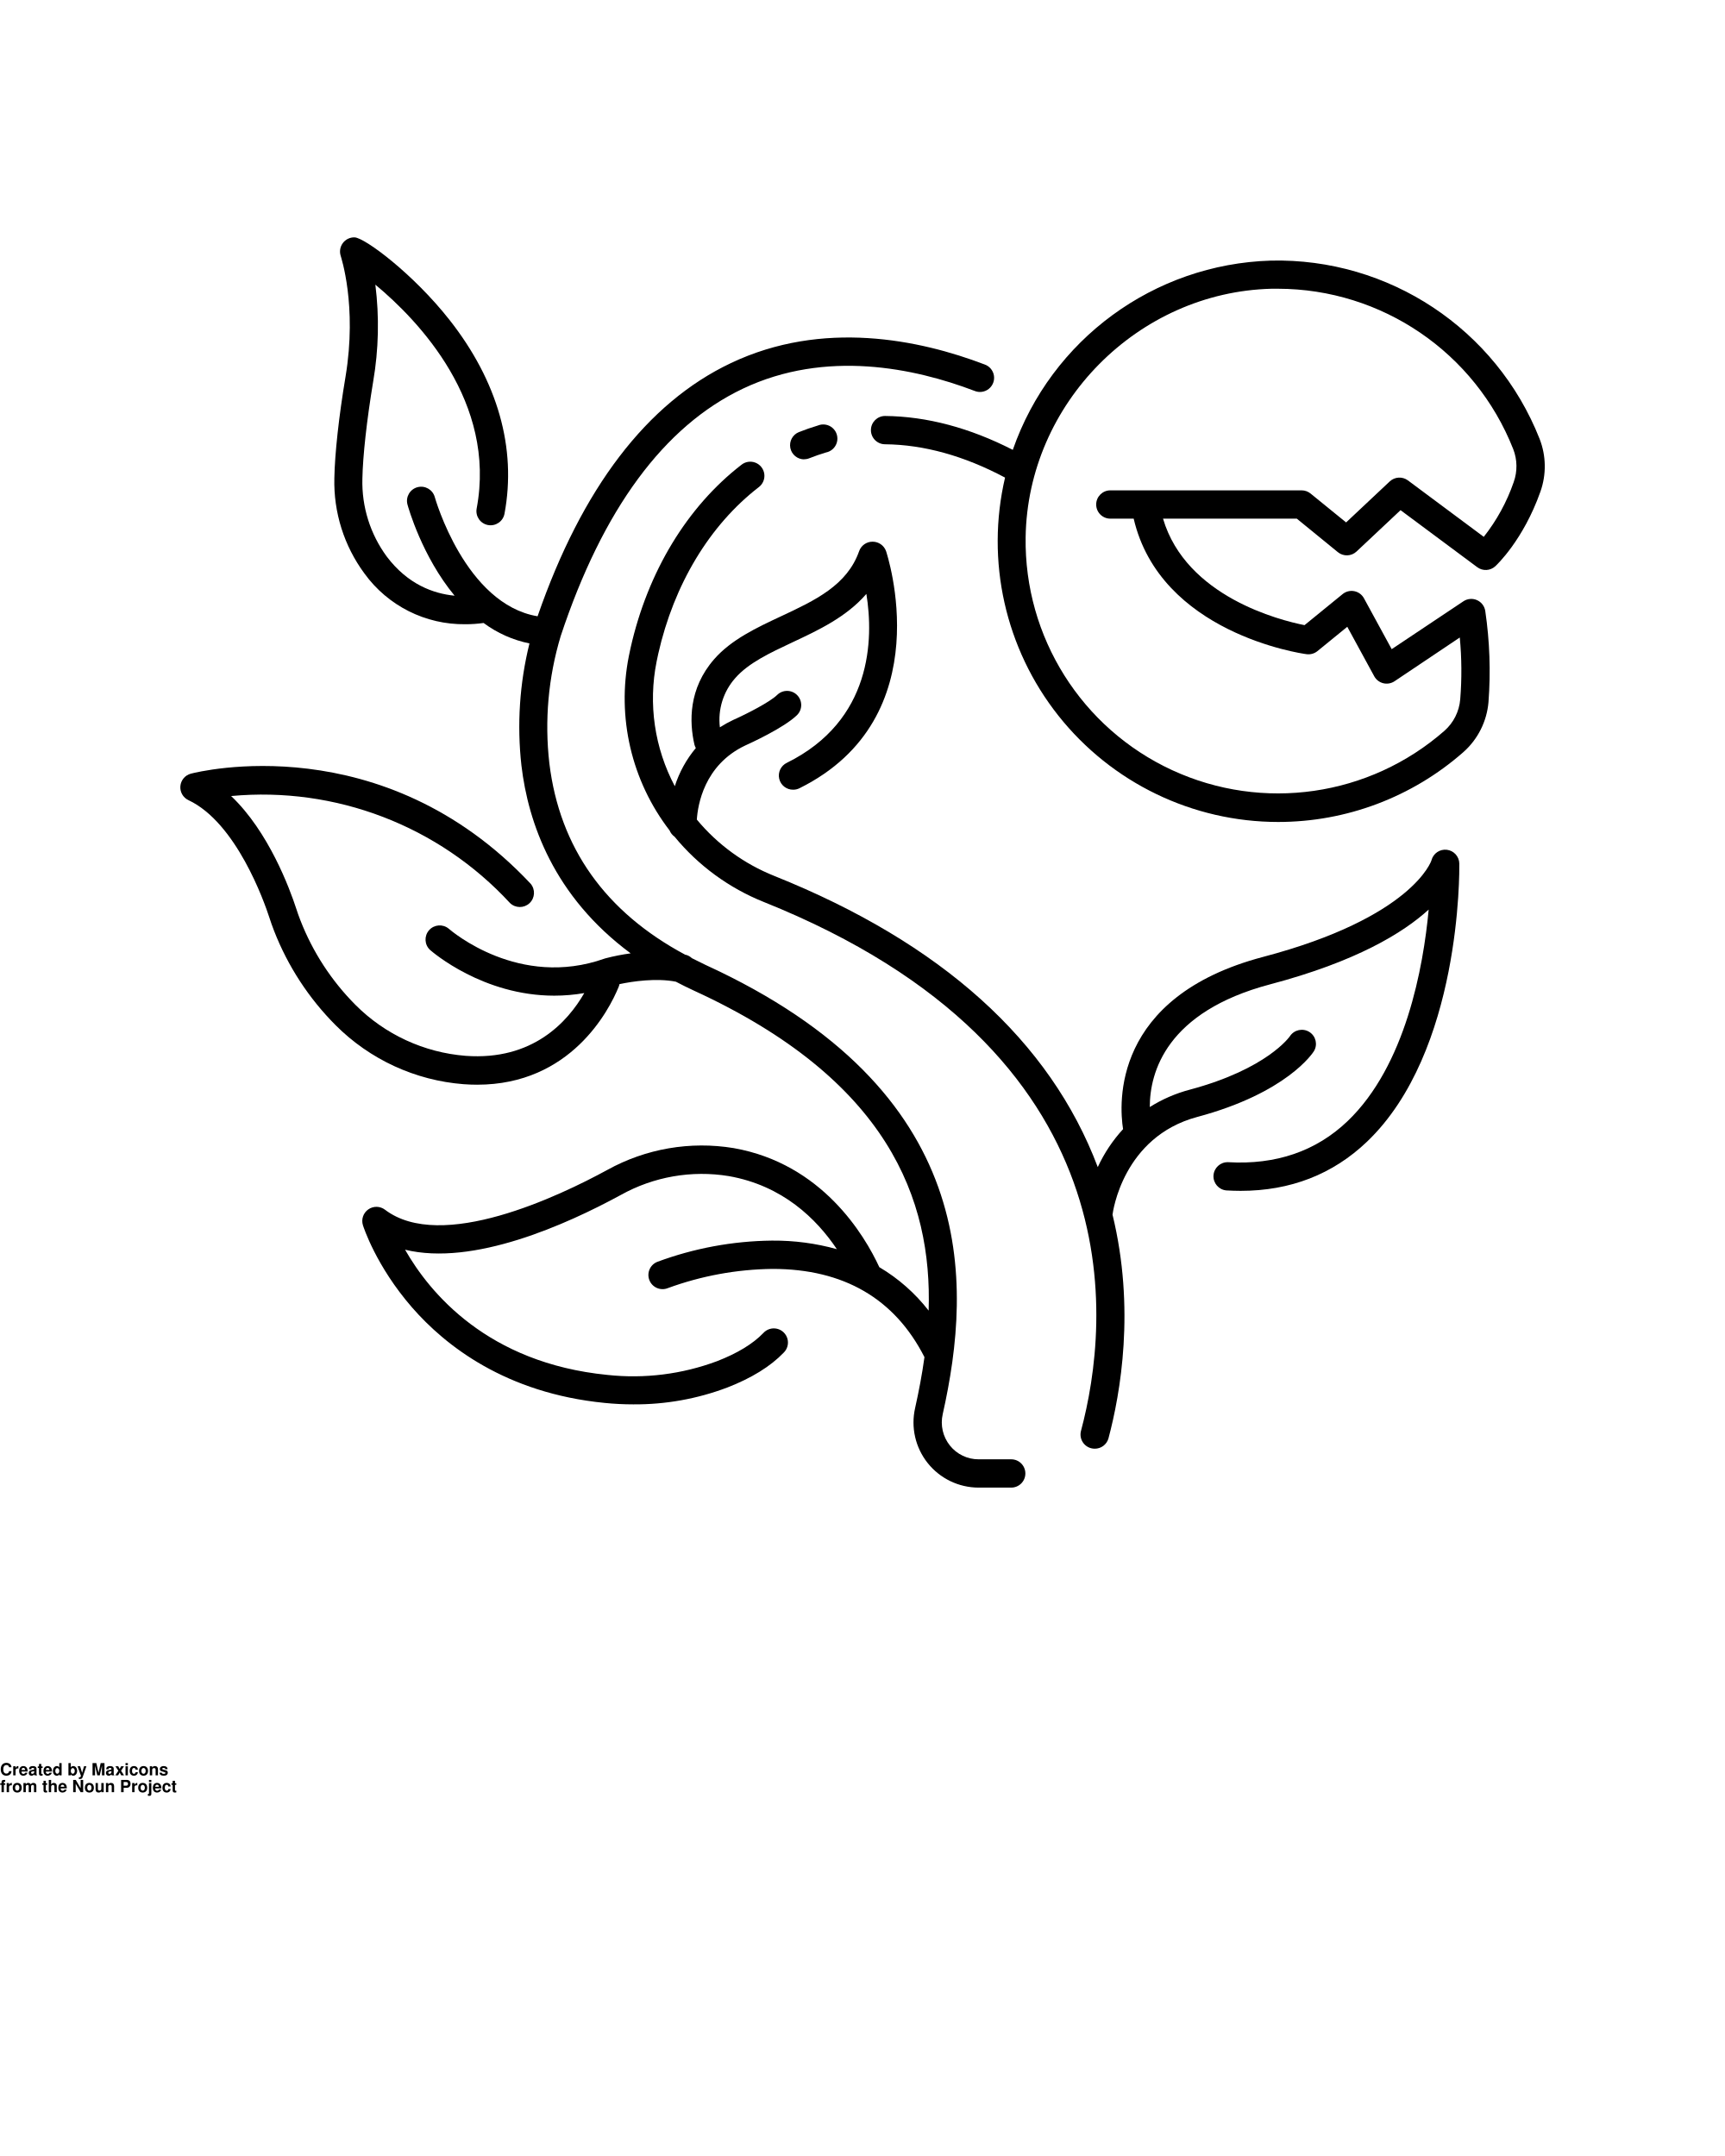
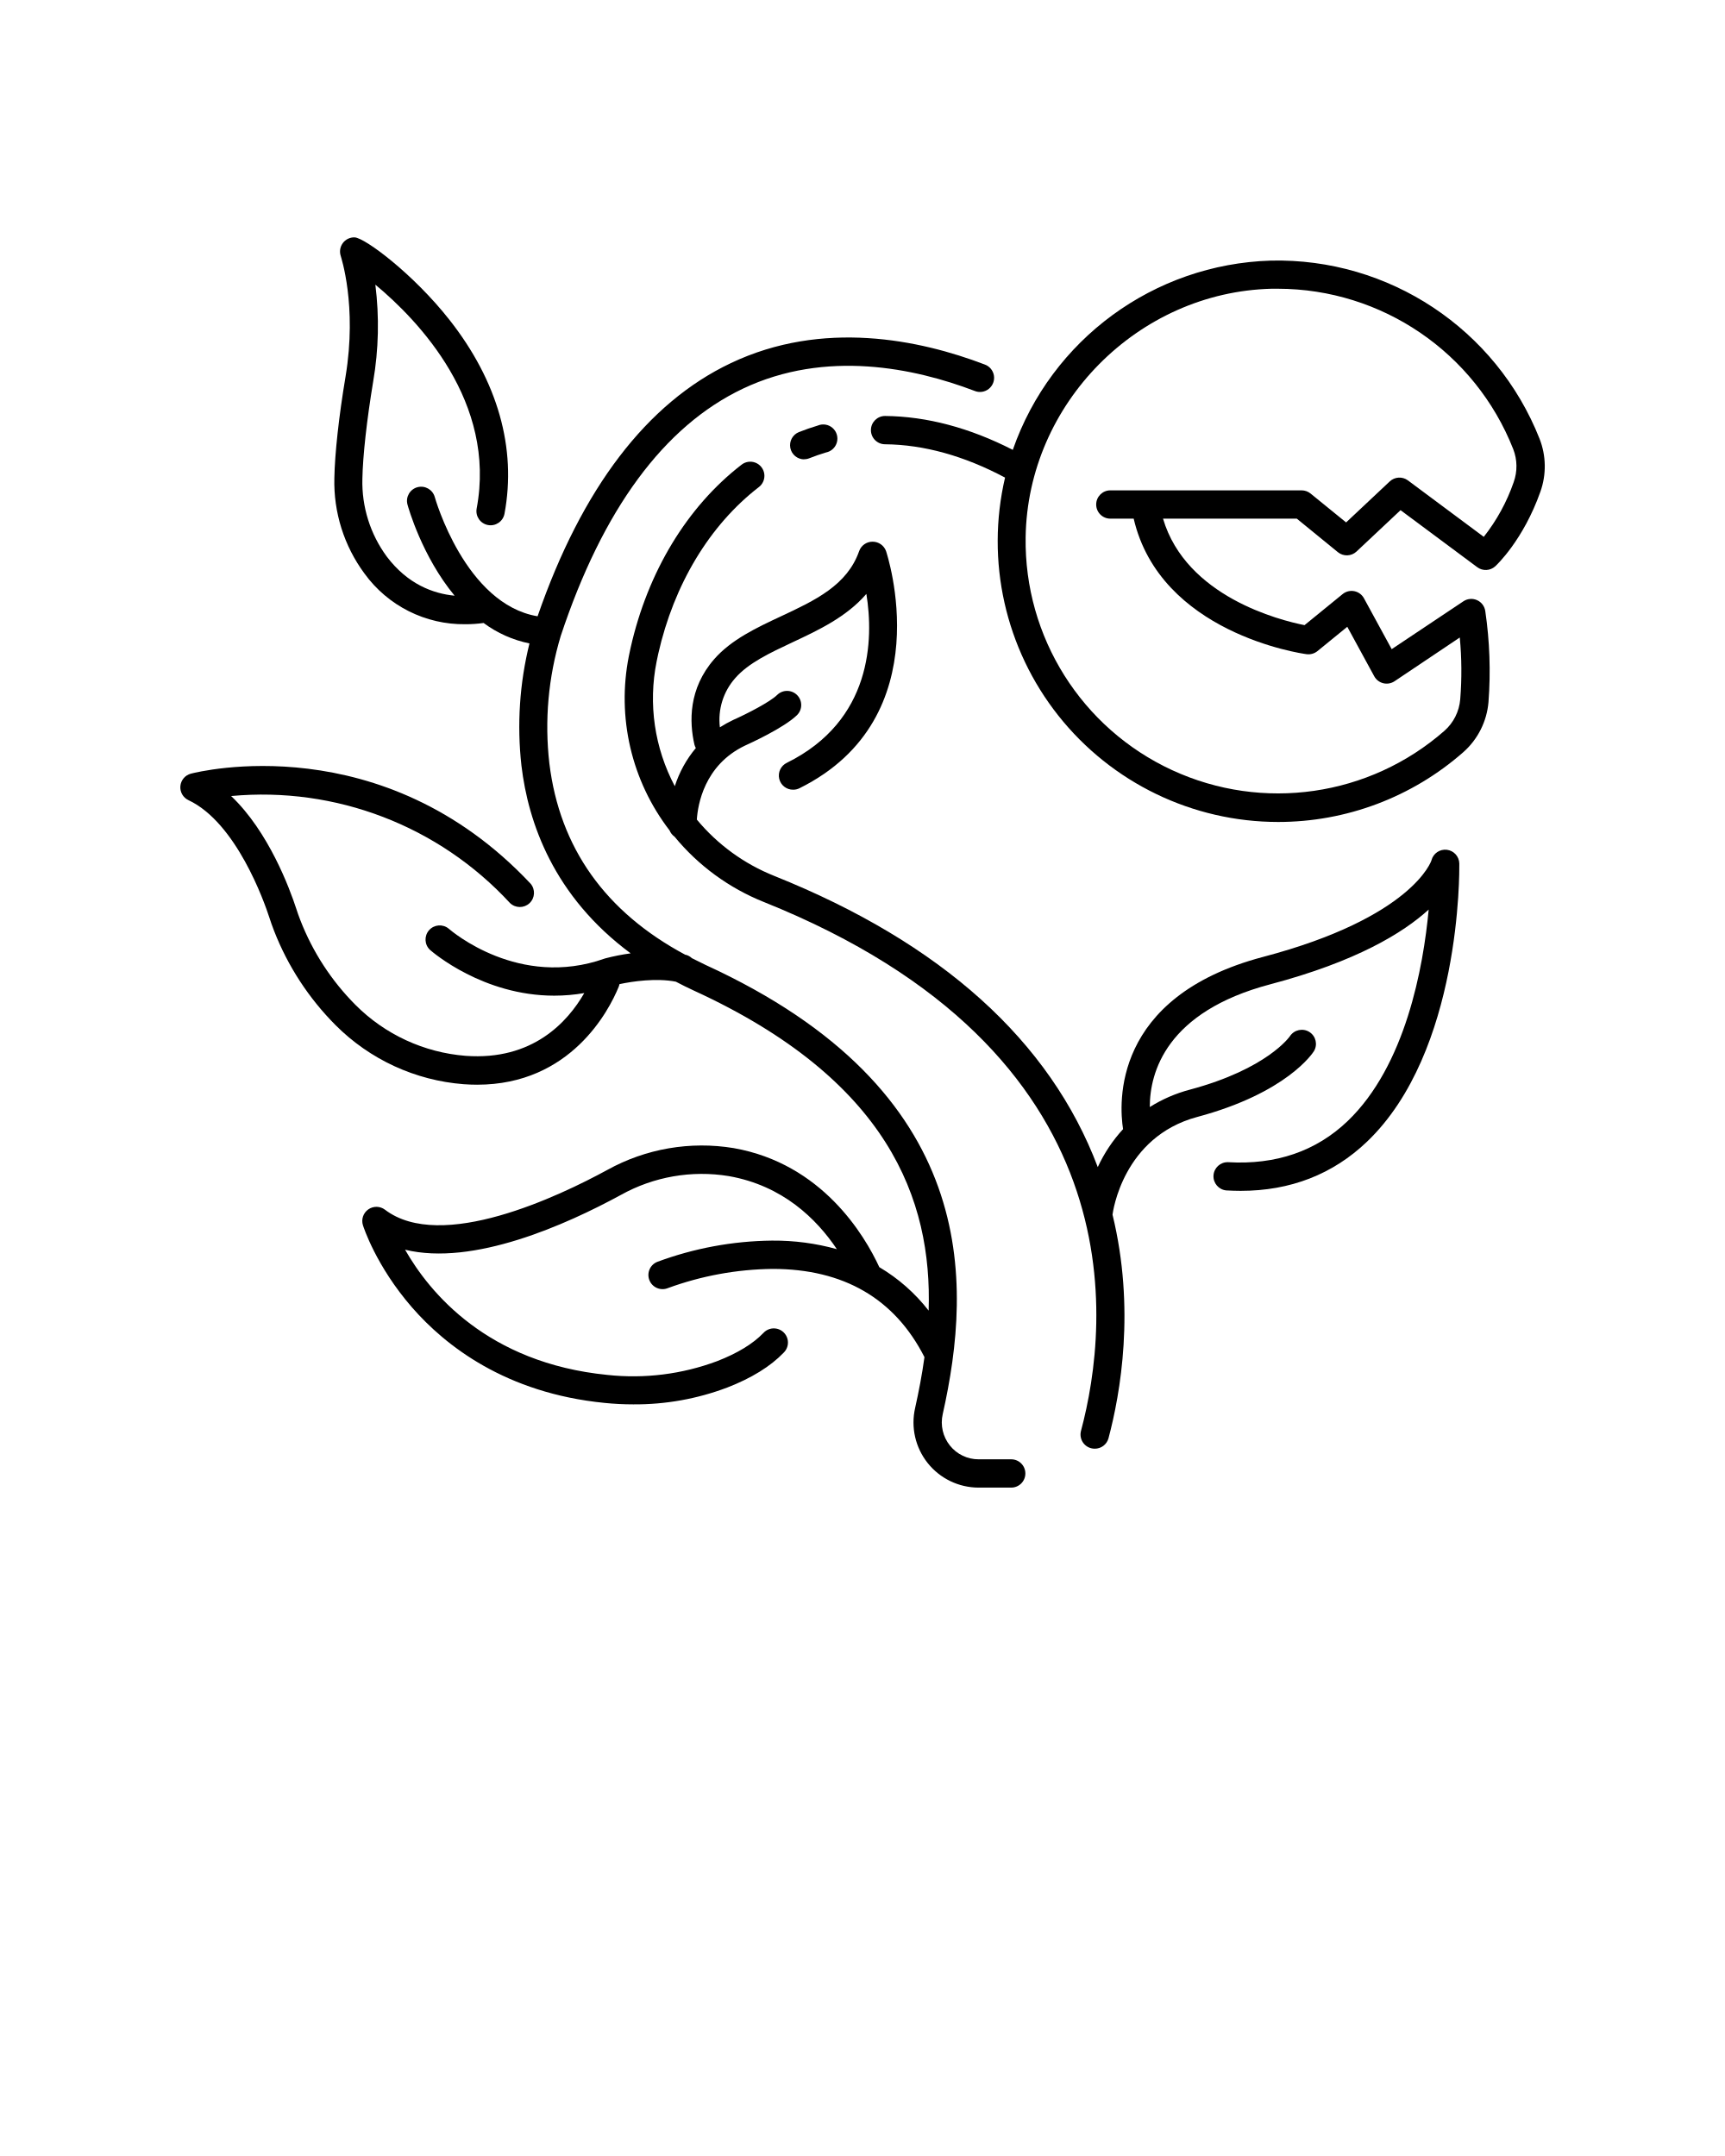
- <svg xmlns="http://www.w3.org/2000/svg" data-name="Layer 2" viewBox="0 0 512 640" x="0px" y="0px">
-   <path d="M238.69,136.32a4,4,0,0,0,1.55-.3c1.62-.64,3.26-1.21,4.9-1.7a4.2,4.2,0,1,0-2.41-8c-1.87.56-3.75,1.21-5.59,1.94a4.2,4.2,0,0,0,1.55,8.1Z" />
-   <path d="M81.35,276.32a81.67,81.67,0,0,0,18.26,28,60.27,60.27,0,0,0,38,17.52c1.39.1,2.73.15,4,.15,27.76,0,39.14-22,42-29a3.75,3.75,0,0,0,.25-.85c3.93-.85,11-1.86,16.74-.73,1.72.9,3.49,1.79,5.34,2.64,57.71,26.47,70.76,62,69.69,95a52.08,52.08,0,0,0-14.64-12.9c-4.4-9.52-17-30.72-43.23-35.34a57.88,57.88,0,0,0-37.49,6.47c-14.28,7.79-49.31,24.52-66,11.82a4.2,4.2,0,0,0-6.55,4.6c.16.49,3.87,12.1,14.58,24.41,9.86,11.32,27.77,25.44,57.16,28.34a83.86,83.86,0,0,0,8.5.43,77.3,77.3,0,0,0,27.91-5c7.19-2.79,12.82-6.27,16.73-10.34a4.2,4.2,0,1,0-6.05-5.82c-3.06,3.18-7.68,6-13.72,8.34a71.08,71.08,0,0,1-32.54,4.08c-35.65-3.53-52.82-24.47-60.06-37.17,20.22,4.94,47.78-7.4,64.07-16.27a49.35,49.35,0,0,1,32-5.58c16,2.81,26.06,12.69,32.09,21.69a69.25,69.25,0,0,0-19.13-2.54h-.18a100.84,100.84,0,0,0-34,6.31,4.2,4.2,0,0,0,3.15,7.79,93.47,93.47,0,0,1,31-5.7h.07c21.12,0,36.27,8.84,45.09,26.19-.71,5.15-1.68,10.2-2.77,15.09a19.34,19.34,0,0,0,18.83,23.64h9.69a4.2,4.2,0,0,0,0-8.4h-9.69a10.84,10.84,0,0,1-8.5-4.08,11,11,0,0,1-2.14-9.32c8.81-39.34,11.11-96-70.4-133.36q-2.07-1-4.05-2a4.11,4.11,0,0,0-1.79-1l-.14,0c-23.74-12.69-37.31-31.77-40.37-56.8a93.84,93.84,0,0,1,3.37-37.84c12.46-37.59,30.65-62.29,54.06-73.41,24.66-11.71,51-6.11,68.73.64a4.2,4.2,0,1,0,3-7.84c-19.27-7.35-48-13.37-75.32-.38-24.88,11.81-44.17,37.11-57.34,75.14-21.51-3.6-30.44-35.1-30.53-35.44a4.2,4.2,0,0,0-8.1,2.22c.27,1,4.34,15.44,14,27.11-6.3-.61-13.89-3.36-20.12-11.6a37.29,37.29,0,0,1-7.25-23.12c.13-6.82,1.3-17.35,3.21-28.9a97.75,97.75,0,0,0,.64-28.71c12.86,10.69,36,34.87,30.07,66.45a4.2,4.2,0,0,0,8.26,1.55c3.63-19.44-2-39.33-16.3-57.51-10.72-13.64-25.08-24.37-28.18-24.53A4.21,4.21,0,0,0,101.14,76c0,.14,4.94,14.58,1.42,35.8-2,11.93-3.19,22.91-3.32,30.11a45.72,45.72,0,0,0,8.94,28.34,36.4,36.4,0,0,0,29.94,15.05,38.74,38.74,0,0,0,5.42-.37A34.33,34.33,0,0,0,157.15,191a103.09,103.09,0,0,0-2.38,36.27c2,16.89,9.53,38.78,32.42,55.73a62,62,0,0,0-7.5,1.48l-.26.08c-25.34,9-45.36-8.12-46.25-8.89a4.2,4.2,0,0,0-5.55,6.3c.79.69,15.73,13.59,36.89,13.59a52.24,52.24,0,0,0,8.9-.77c-4.89,8.5-15.27,20.1-35.22,18.63a51.93,51.93,0,0,1-32.67-15.1,73.13,73.13,0,0,1-16.37-25.13c-.48-1.2-.9-2.44-1.24-3.49-1.92-5.88-8.18-22.84-19.32-33.4a100,100,0,0,1,82.77,31.76,4.2,4.2,0,0,0,6.12-5.74c-44-46.85-98.54-33.26-100.84-32.66a4.2,4.2,0,0,0-.72,7.86c14.21,6.67,22.49,30.15,24,34.79C80.32,273.51,80.79,274.9,81.35,276.32Z" />
-   <path d="M233.58,226.42a4.2,4.2,0,0,0,1.86,8,4.1,4.1,0,0,0,1.86-.44C279.57,213,263.13,164.11,263,163.62a4.23,4.23,0,0,0-4-2.82h0a4.2,4.2,0,0,0-4,2.81c-3.57,10.16-13.11,14.62-23.2,19.34-7.24,3.39-14.72,6.89-19.82,12.72-7.66,8.77-7.41,18.65-5.86,25.39a4.69,4.69,0,0,0,.41,1,33.57,33.57,0,0,0-6.24,11.32,55.54,55.54,0,0,1-5.4-37q.22-1.12.48-2.28c4.66-20.64,15.25-38.2,29.8-49.46a4.2,4.2,0,1,0-5.14-6.64c-16.09,12.45-27.76,31.72-32.85,54.26-.18.82-.36,1.64-.52,2.45a64.27,64.27,0,0,0,12.08,51.8,4.18,4.18,0,0,0,1.47,1.85,66.12,66.12,0,0,0,26.52,19.4c110.89,44.47,102.76,124.61,94.12,157a4.2,4.2,0,0,0,3,5.14,4.08,4.08,0,0,0,1.09.14A4.2,4.2,0,0,0,329,427c3.57-13.39,8-38.55,1.21-66.43.09-.74,3.05-23.07,25.12-29,26.65-7.13,34.31-19,34.63-19.49a4.18,4.18,0,0,0-1.3-5.73,4.23,4.23,0,0,0-5.79,1.23c-.07.1-6.67,9.71-29.71,15.88a42.77,42.77,0,0,0-11.89,5.16c0-10.3,4.87-28.28,35.78-36.44,25.45-6.73,39.41-15.24,47-22.18-1.59,17.12-6.85,46.34-24.09,62.82-9.36,8.94-21.29,13-35.47,12.17a4.2,4.2,0,0,0-.51,8.38c1.44.08,2.85.13,4.25.13,14.76,0,27.38-4.9,37.53-14.61,27.93-26.7,27.41-80.27,27.38-82.54a4.2,4.2,0,0,0-8.26-1c0,.17-5.6,17-50,28.71-44.93,11.87-42.71,43.7-41.54,51.12a43.79,43.79,0,0,0-7.51,11.27c-14.15-37.48-46.41-66.55-96-86.43a57.66,57.66,0,0,1-23-16.73c.27-4.24,2.14-16.22,14.38-22,1.16-.52,11.45-5.2,15.34-9a4.2,4.2,0,0,0-5.88-6c-2.14,2.1-9,5.62-13,7.4a35.45,35.45,0,0,0-4,2.21,18.64,18.64,0,0,1,4.56-14.61c3.93-4.5,10.3-7.48,17-10.63,7.65-3.58,16-7.5,21.92-14.36C259.34,189.77,258.85,213.91,233.58,226.42Z" />
-   <path d="M377.19,77.36a83.79,83.79,0,0,0-76.58,56.18c-12.79-6.55-25.54-9.94-37.91-10.06h0a4.2,4.2,0,0,0,0,8.4c11.52.11,23.49,3.44,35.61,9.89A83.29,83.29,0,0,0,379.36,244a83.21,83.21,0,0,0,54.92-20.68,22.35,22.35,0,0,0,7.52-14.91,122.08,122.08,0,0,0-.95-27,4.2,4.2,0,0,0-6.49-2.92L413.07,192.7l-8.23-15.1a4.19,4.19,0,0,0-6.34-1.24l-11.3,9.21c-7.27-1.44-35.14-8.41-42-31.61h39.71l12.19,9.95a4.2,4.2,0,0,0,5.53-.19l13.07-12.28,22.77,16.93a4.2,4.2,0,0,0,5.34-.27c.34-.31,8.29-7.71,13.4-22.15a22.44,22.44,0,0,0-.24-15.68A83.69,83.69,0,0,0,377.19,77.36Zm72.08,65.79a55.48,55.48,0,0,1-8.87,16.21L417.88,142.6a4.22,4.22,0,0,0-5.39.31l-12.95,12.17L389,146.51a4.22,4.22,0,0,0-2.65-.95H329.56a4.2,4.2,0,1,0,0,8.4h6.93c7.9,33.89,49.48,40,51.3,40.23a4.24,4.24,0,0,0,3.23-.9l8.87-7.23,8,14.69a4.2,4.2,0,0,0,6,1.49l19.39-13a104.74,104.74,0,0,1,.13,18.36,14,14,0,0,1-4.69,9.34,74.92,74.92,0,0,1-124.3-57.45c.58-39.68,33.31-72.78,73-73.78.63,0,1.26,0,1.9,0a75.2,75.2,0,0,1,69.82,47.6A14,14,0,0,1,449.27,143.15Z" />
-   <text x="0" y="527" fill="#000000" font-size="5px" font-weight="bold" font-family="'Helvetica Neue', Helvetica, Arial-Unicode, Arial, Sans-serif">Created by Maxicons</text>
-   <text x="0" y="532" fill="#000000" font-size="5px" font-weight="bold" font-family="'Helvetica Neue', Helvetica, Arial-Unicode, Arial, Sans-serif">from the Noun Project</text>
+ <svg xmlns="http://www.w3.org/2000/svg" data-name="Layer 2" viewBox="0 0 512 640" x="0px" y="0px" version="1.1" id="svg16">
+   <defs id="defs20" />
+   <path d="M238.69,136.32a4,4,0,0,0,1.55-.3c1.62-.64,3.26-1.21,4.9-1.7a4.2,4.2,0,1,0-2.41-8c-1.87.56-3.75,1.21-5.59,1.94a4.2,4.2,0,0,0,1.55,8.1Z" id="path4" />
+   <path d="M81.35,276.32a81.67,81.67,0,0,0,18.26,28,60.27,60.27,0,0,0,38,17.52c1.39.1,2.73.15,4,.15,27.76,0,39.14-22,42-29a3.75,3.75,0,0,0,.25-.85c3.93-.85,11-1.86,16.74-.73,1.72.9,3.49,1.79,5.34,2.64,57.71,26.47,70.76,62,69.69,95a52.08,52.08,0,0,0-14.64-12.9c-4.4-9.52-17-30.72-43.23-35.34a57.88,57.88,0,0,0-37.49,6.47c-14.28,7.79-49.31,24.52-66,11.82a4.2,4.2,0,0,0-6.55,4.6c.16.49,3.87,12.1,14.58,24.41,9.86,11.32,27.77,25.44,57.16,28.34a83.86,83.86,0,0,0,8.5.43,77.3,77.3,0,0,0,27.91-5c7.19-2.79,12.82-6.27,16.73-10.34a4.2,4.2,0,1,0-6.05-5.82c-3.06,3.18-7.68,6-13.72,8.34a71.08,71.08,0,0,1-32.54,4.08c-35.65-3.53-52.82-24.47-60.06-37.17,20.22,4.94,47.78-7.4,64.07-16.27a49.35,49.35,0,0,1,32-5.58c16,2.81,26.06,12.69,32.09,21.69a69.25,69.25,0,0,0-19.13-2.54h-.18a100.84,100.84,0,0,0-34,6.31,4.2,4.2,0,0,0,3.15,7.79,93.47,93.47,0,0,1,31-5.7h.07c21.12,0,36.27,8.84,45.09,26.19-.71,5.15-1.68,10.2-2.77,15.09a19.34,19.34,0,0,0,18.83,23.64h9.69a4.2,4.2,0,0,0,0-8.4h-9.69a10.84,10.84,0,0,1-8.5-4.08,11,11,0,0,1-2.14-9.32c8.81-39.34,11.11-96-70.4-133.36q-2.07-1-4.05-2a4.11,4.11,0,0,0-1.79-1l-.14,0c-23.74-12.69-37.31-31.77-40.37-56.8a93.84,93.84,0,0,1,3.37-37.84c12.46-37.59,30.65-62.29,54.06-73.41,24.66-11.71,51-6.11,68.73.64a4.2,4.2,0,1,0,3-7.84c-19.27-7.35-48-13.37-75.32-.38-24.88,11.81-44.17,37.11-57.34,75.14-21.51-3.6-30.44-35.1-30.53-35.44a4.2,4.2,0,0,0-8.1,2.22c.27,1,4.34,15.44,14,27.11-6.3-.61-13.89-3.36-20.12-11.6a37.29,37.29,0,0,1-7.25-23.12c.13-6.82,1.3-17.35,3.21-28.9a97.75,97.75,0,0,0,.64-28.71c12.86,10.69,36,34.87,30.07,66.45a4.2,4.2,0,0,0,8.26,1.55c3.63-19.44-2-39.33-16.3-57.51-10.72-13.64-25.08-24.37-28.18-24.53A4.21,4.21,0,0,0,101.14,76c0,.14,4.94,14.58,1.42,35.8-2,11.93-3.19,22.91-3.32,30.11a45.72,45.72,0,0,0,8.94,28.34,36.4,36.4,0,0,0,29.94,15.05,38.74,38.74,0,0,0,5.42-.37A34.33,34.33,0,0,0,157.15,191a103.09,103.09,0,0,0-2.38,36.27c2,16.89,9.53,38.78,32.42,55.73a62,62,0,0,0-7.5,1.48l-.26.08c-25.34,9-45.36-8.12-46.25-8.89a4.2,4.2,0,0,0-5.55,6.3c.79.69,15.73,13.59,36.89,13.59a52.24,52.24,0,0,0,8.9-.77c-4.89,8.5-15.27,20.1-35.22,18.63a51.93,51.93,0,0,1-32.67-15.1,73.13,73.13,0,0,1-16.37-25.13c-.48-1.2-.9-2.44-1.24-3.49-1.92-5.88-8.18-22.84-19.32-33.4a100,100,0,0,1,82.77,31.76,4.2,4.2,0,0,0,6.12-5.74c-44-46.85-98.54-33.26-100.84-32.66a4.2,4.2,0,0,0-.72,7.86c14.21,6.67,22.49,30.15,24,34.79C80.32,273.51,80.79,274.9,81.35,276.32Z" id="path6" />
+   <path d="M233.58,226.42a4.2,4.2,0,0,0,1.86,8,4.1,4.1,0,0,0,1.86-.44C279.57,213,263.13,164.11,263,163.62a4.23,4.23,0,0,0-4-2.82h0a4.2,4.2,0,0,0-4,2.81c-3.57,10.16-13.11,14.62-23.2,19.34-7.24,3.39-14.72,6.89-19.82,12.72-7.66,8.77-7.41,18.65-5.86,25.39a4.69,4.69,0,0,0,.41,1,33.57,33.57,0,0,0-6.24,11.32,55.54,55.54,0,0,1-5.4-37q.22-1.12.48-2.28c4.66-20.64,15.25-38.2,29.8-49.46a4.2,4.2,0,1,0-5.14-6.64c-16.09,12.45-27.76,31.72-32.85,54.26-.18.82-.36,1.64-.52,2.45a64.27,64.27,0,0,0,12.08,51.8,4.18,4.18,0,0,0,1.47,1.85,66.12,66.12,0,0,0,26.52,19.4c110.89,44.47,102.76,124.61,94.12,157a4.2,4.2,0,0,0,3,5.14,4.08,4.08,0,0,0,1.09.14A4.2,4.2,0,0,0,329,427c3.57-13.39,8-38.55,1.21-66.43.09-.74,3.05-23.07,25.12-29,26.65-7.13,34.31-19,34.63-19.49a4.18,4.18,0,0,0-1.3-5.73,4.23,4.23,0,0,0-5.79,1.23c-.07.1-6.67,9.71-29.71,15.88a42.77,42.77,0,0,0-11.89,5.16c0-10.3,4.87-28.28,35.78-36.44,25.45-6.73,39.41-15.24,47-22.18-1.59,17.12-6.85,46.34-24.09,62.82-9.36,8.94-21.29,13-35.47,12.17a4.2,4.2,0,0,0-.51,8.38c1.44.08,2.85.13,4.25.13,14.76,0,27.38-4.9,37.53-14.61,27.93-26.7,27.41-80.27,27.38-82.54a4.2,4.2,0,0,0-8.26-1c0,.17-5.6,17-50,28.71-44.93,11.87-42.71,43.7-41.54,51.12a43.79,43.79,0,0,0-7.51,11.27c-14.15-37.48-46.41-66.55-96-86.43a57.66,57.66,0,0,1-23-16.73c.27-4.24,2.14-16.22,14.38-22,1.16-.52,11.45-5.2,15.34-9a4.2,4.2,0,0,0-5.88-6c-2.14,2.1-9,5.62-13,7.4a35.45,35.45,0,0,0-4,2.21,18.64,18.64,0,0,1,4.56-14.61c3.93-4.5,10.3-7.48,17-10.63,7.65-3.58,16-7.5,21.92-14.36C259.34,189.77,258.85,213.91,233.58,226.42Z" id="path8" />
+   <path d="M377.19,77.36a83.79,83.79,0,0,0-76.58,56.18c-12.79-6.55-25.54-9.94-37.91-10.06h0a4.2,4.2,0,0,0,0,8.4c11.52.11,23.49,3.44,35.61,9.89A83.29,83.29,0,0,0,379.36,244a83.21,83.21,0,0,0,54.92-20.68,22.35,22.35,0,0,0,7.52-14.91,122.08,122.08,0,0,0-.95-27,4.2,4.2,0,0,0-6.49-2.92L413.07,192.7l-8.23-15.1a4.19,4.19,0,0,0-6.34-1.24l-11.3,9.21c-7.27-1.44-35.14-8.41-42-31.61h39.71l12.19,9.95a4.2,4.2,0,0,0,5.53-.19l13.07-12.28,22.77,16.93a4.2,4.2,0,0,0,5.34-.27c.34-.31,8.29-7.71,13.4-22.15a22.44,22.44,0,0,0-.24-15.68A83.69,83.69,0,0,0,377.19,77.36Zm72.08,65.79a55.48,55.48,0,0,1-8.87,16.21L417.88,142.6a4.22,4.22,0,0,0-5.39.31l-12.95,12.17L389,146.51a4.22,4.22,0,0,0-2.65-.95H329.56a4.2,4.2,0,1,0,0,8.4h6.93c7.9,33.89,49.48,40,51.3,40.23a4.24,4.24,0,0,0,3.23-.9l8.87-7.23,8,14.69a4.2,4.2,0,0,0,6,1.49l19.39-13a104.74,104.74,0,0,1,.13,18.36,14,14,0,0,1-4.69,9.34,74.92,74.92,0,0,1-124.3-57.45c.58-39.68,33.31-72.78,73-73.78.63,0,1.26,0,1.9,0a75.2,75.2,0,0,1,69.82,47.6A14,14,0,0,1,449.27,143.15Z" id="path10" />
</svg>
